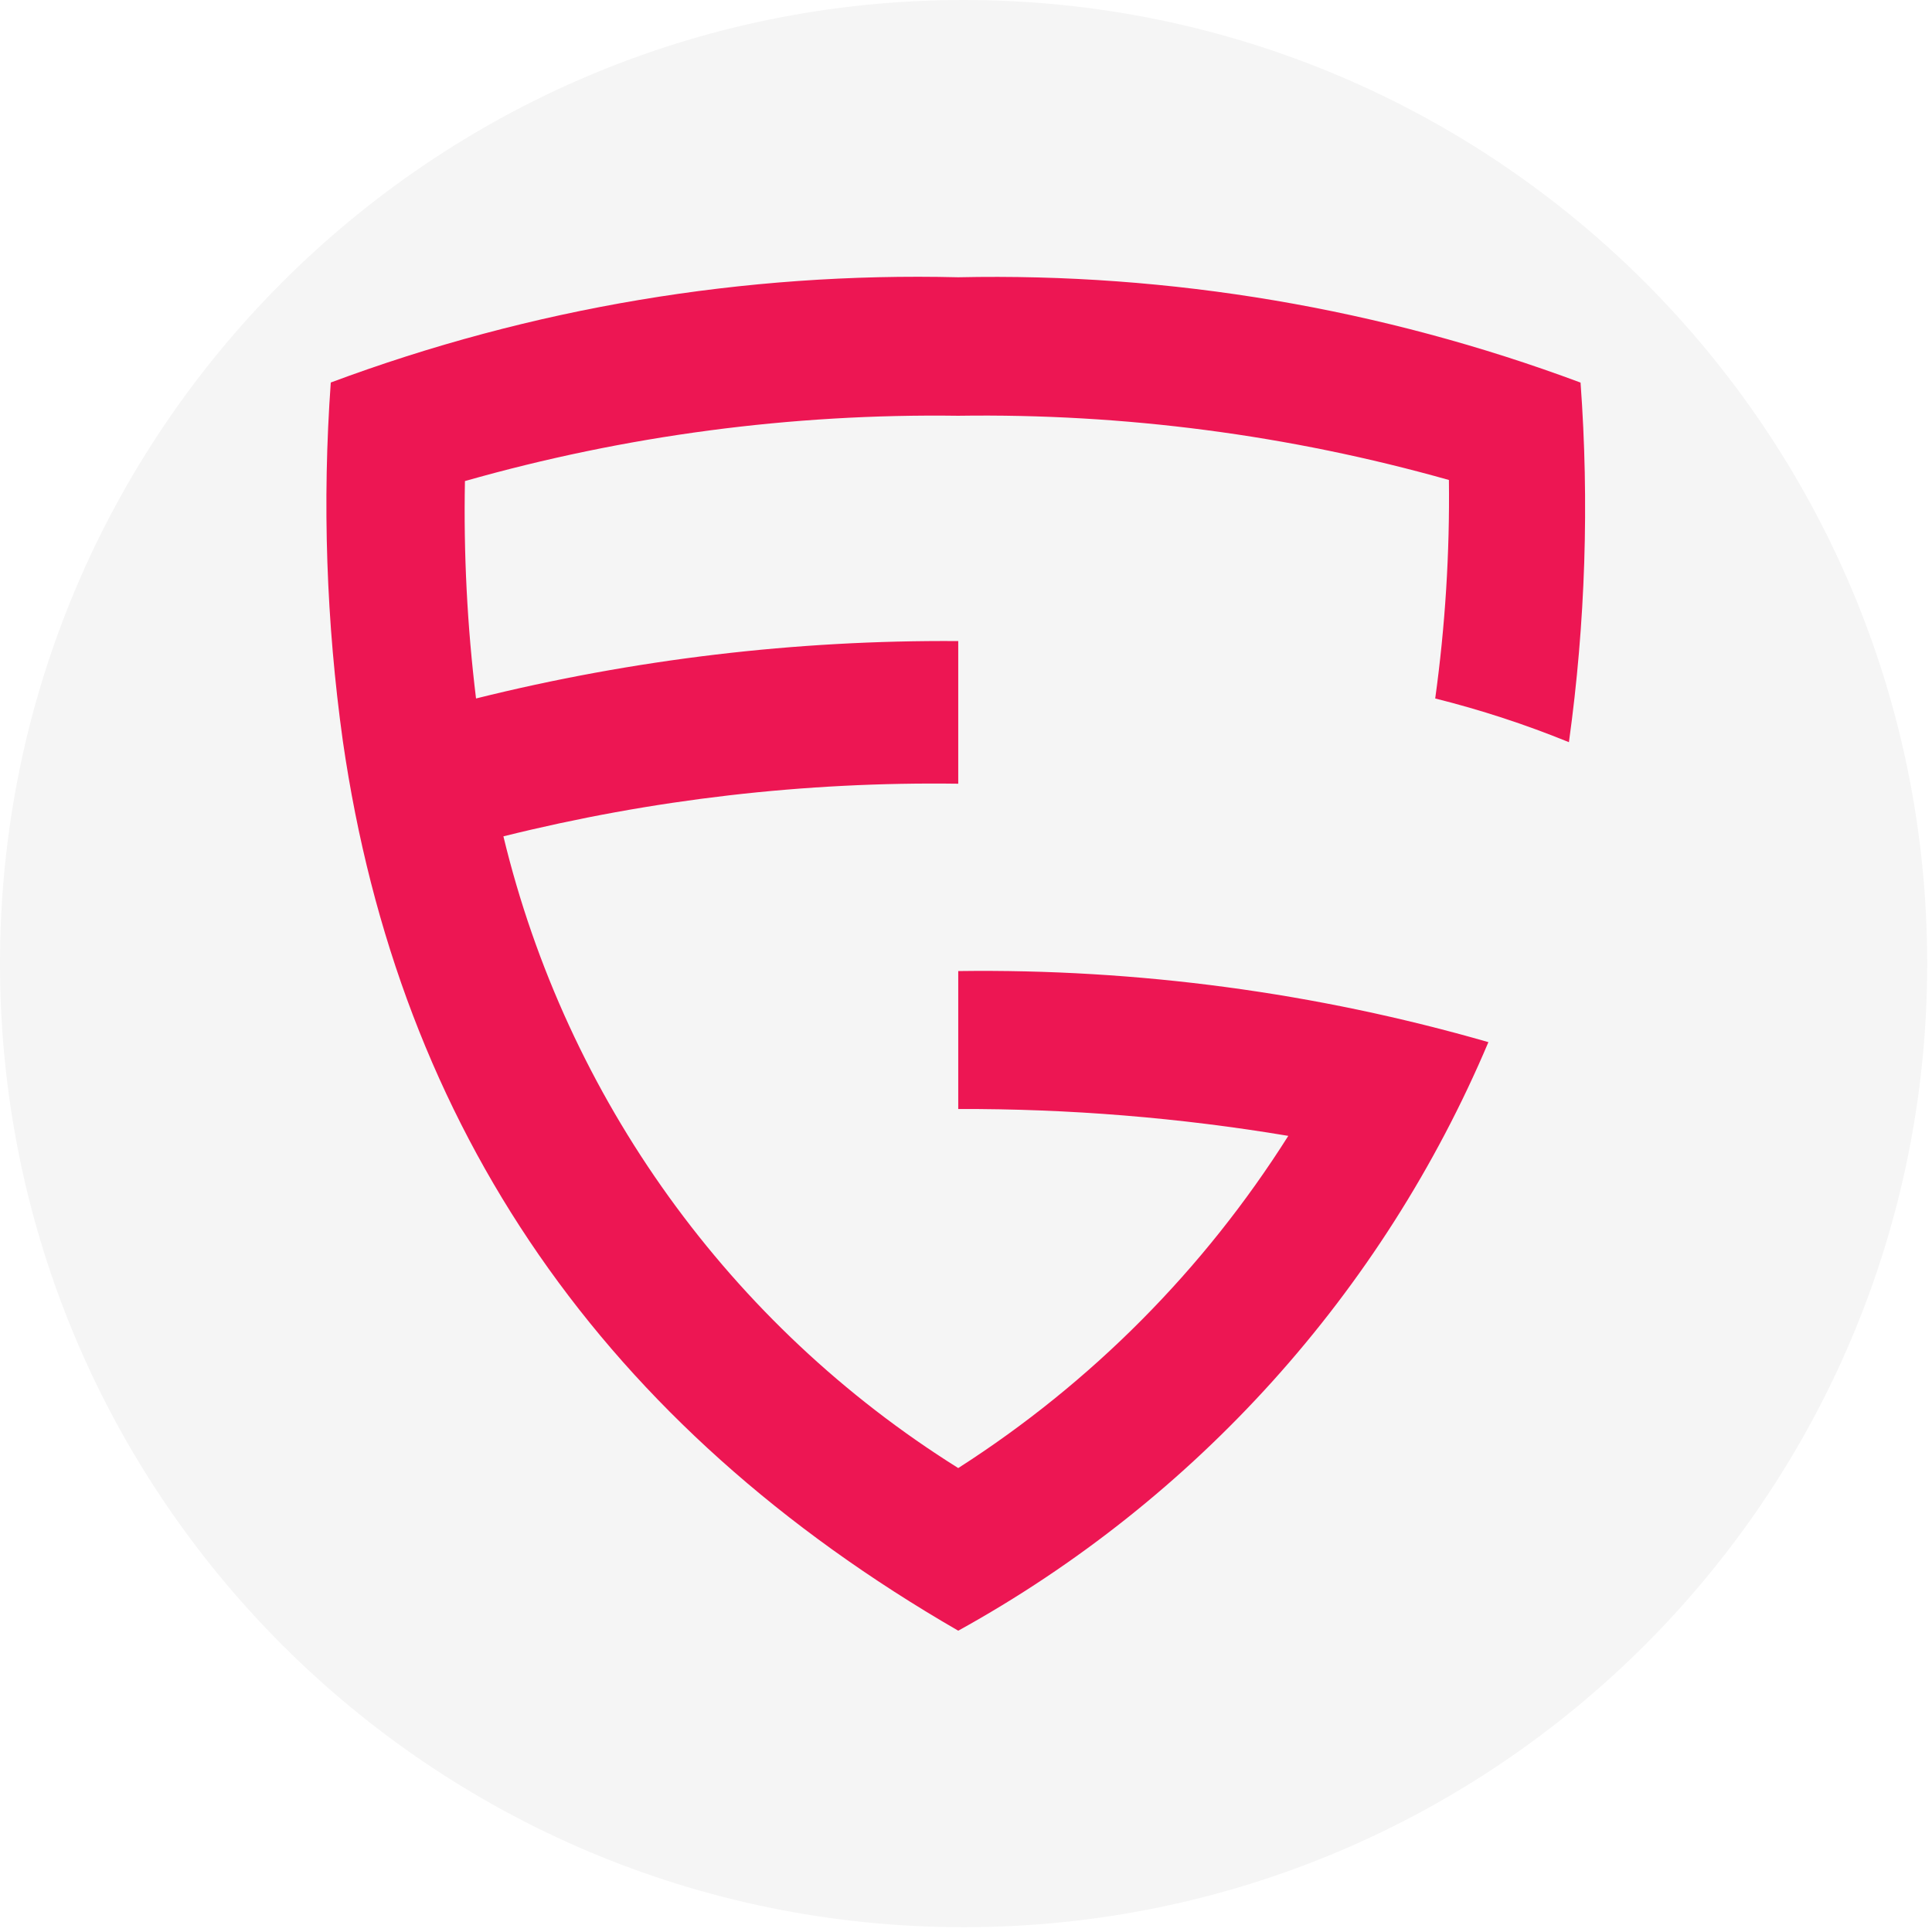
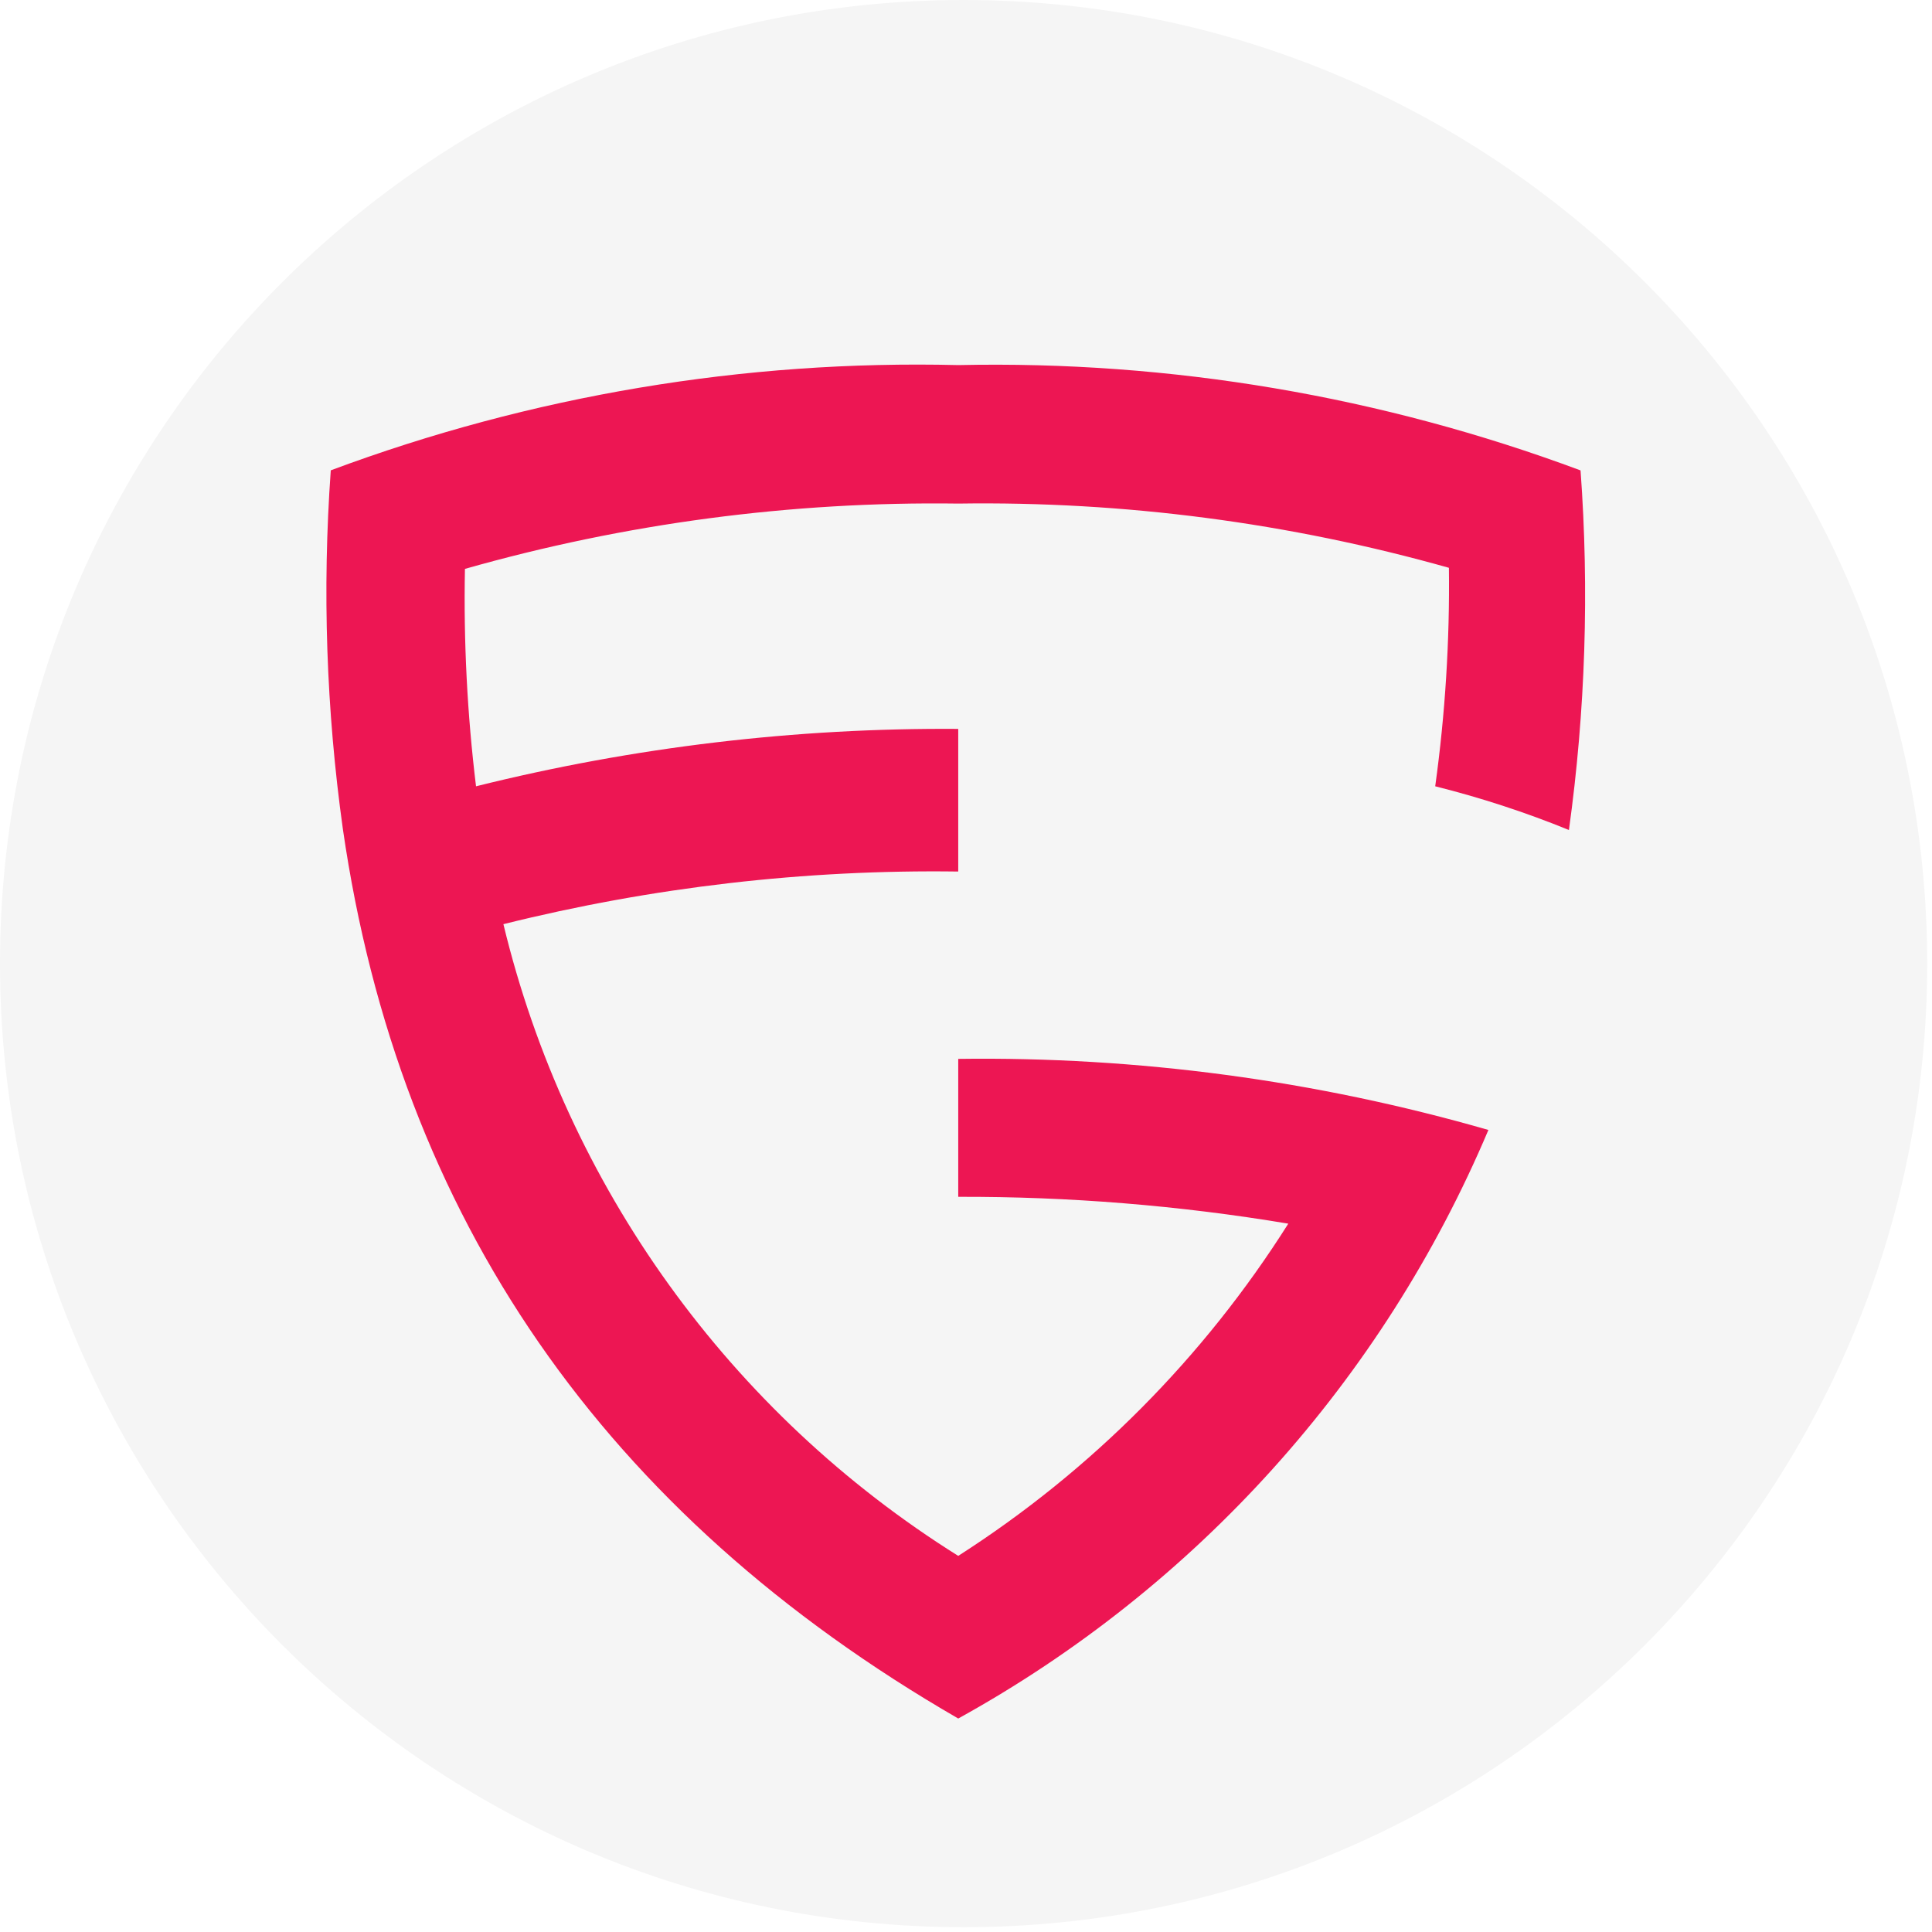
<svg xmlns="http://www.w3.org/2000/svg" width="66" height="66" viewBox="0 0 66 66" fill="none">
  <circle cx="32.918" cy="32.918" r="32.918" fill="#F5F5F5" />
-   <path fill-rule="evenodd" clip-rule="evenodd" d="M11.3 13.067C11.006 17.154 11.146 21.258 11.712 25.315C13.632 38.587 20.639 48.718 32.735 55.707C40.855 51.224 47.234 44.143 50.846 35.601C44.962 33.907 38.86 33.09 32.735 33.173V37.885C36.512 37.874 40.284 38.179 44.01 38.803C41.128 43.366 37.28 47.241 32.735 50.151C24.932 45.267 19.355 37.518 17.197 28.571C22.279 27.305 27.5 26.7 32.735 26.773V21.9C27.183 21.861 21.648 22.52 16.262 23.861C15.961 21.398 15.835 18.915 15.883 16.434C21.361 14.877 27.039 14.125 32.735 14.203C38.399 14.12 44.044 14.858 49.497 16.397C49.527 18.892 49.371 21.387 49.029 23.861C50.587 24.251 52.111 24.748 53.597 25.354C54.161 21.284 54.294 17.167 53.994 13.07C47.2 10.536 39.986 9.316 32.737 9.472C25.427 9.293 18.151 10.513 11.3 13.067Z" fill="#ED1653" />
+   <path fill-rule="evenodd" clip-rule="evenodd" d="M11.3 16.067C11.006 20.154 11.146 24.258 11.712 28.315C13.632 41.587 20.639 51.718 32.735 58.707C40.855 54.224 47.234 47.143 50.846 38.601C44.962 36.907 38.86 36.09 32.735 36.173V40.885C36.512 40.874 40.284 41.179 44.01 41.802C41.128 46.366 37.28 50.241 32.735 53.151C24.932 48.267 19.355 40.518 17.197 31.571C22.279 30.305 27.5 29.7 32.735 29.773V24.9C27.183 24.861 21.648 25.519 16.262 26.861C15.961 24.398 15.835 21.915 15.883 19.434C21.361 17.877 27.039 17.125 32.735 17.203C38.399 17.12 44.044 17.858 49.497 19.397C49.527 21.892 49.371 24.387 49.029 26.861C50.587 27.251 52.111 27.748 53.597 28.354C54.161 24.283 54.294 20.167 53.994 16.07C47.2 13.536 39.986 12.316 32.737 12.472C25.427 12.293 18.151 13.513 11.3 16.067Z" fill="#ED1653" />
</svg>
